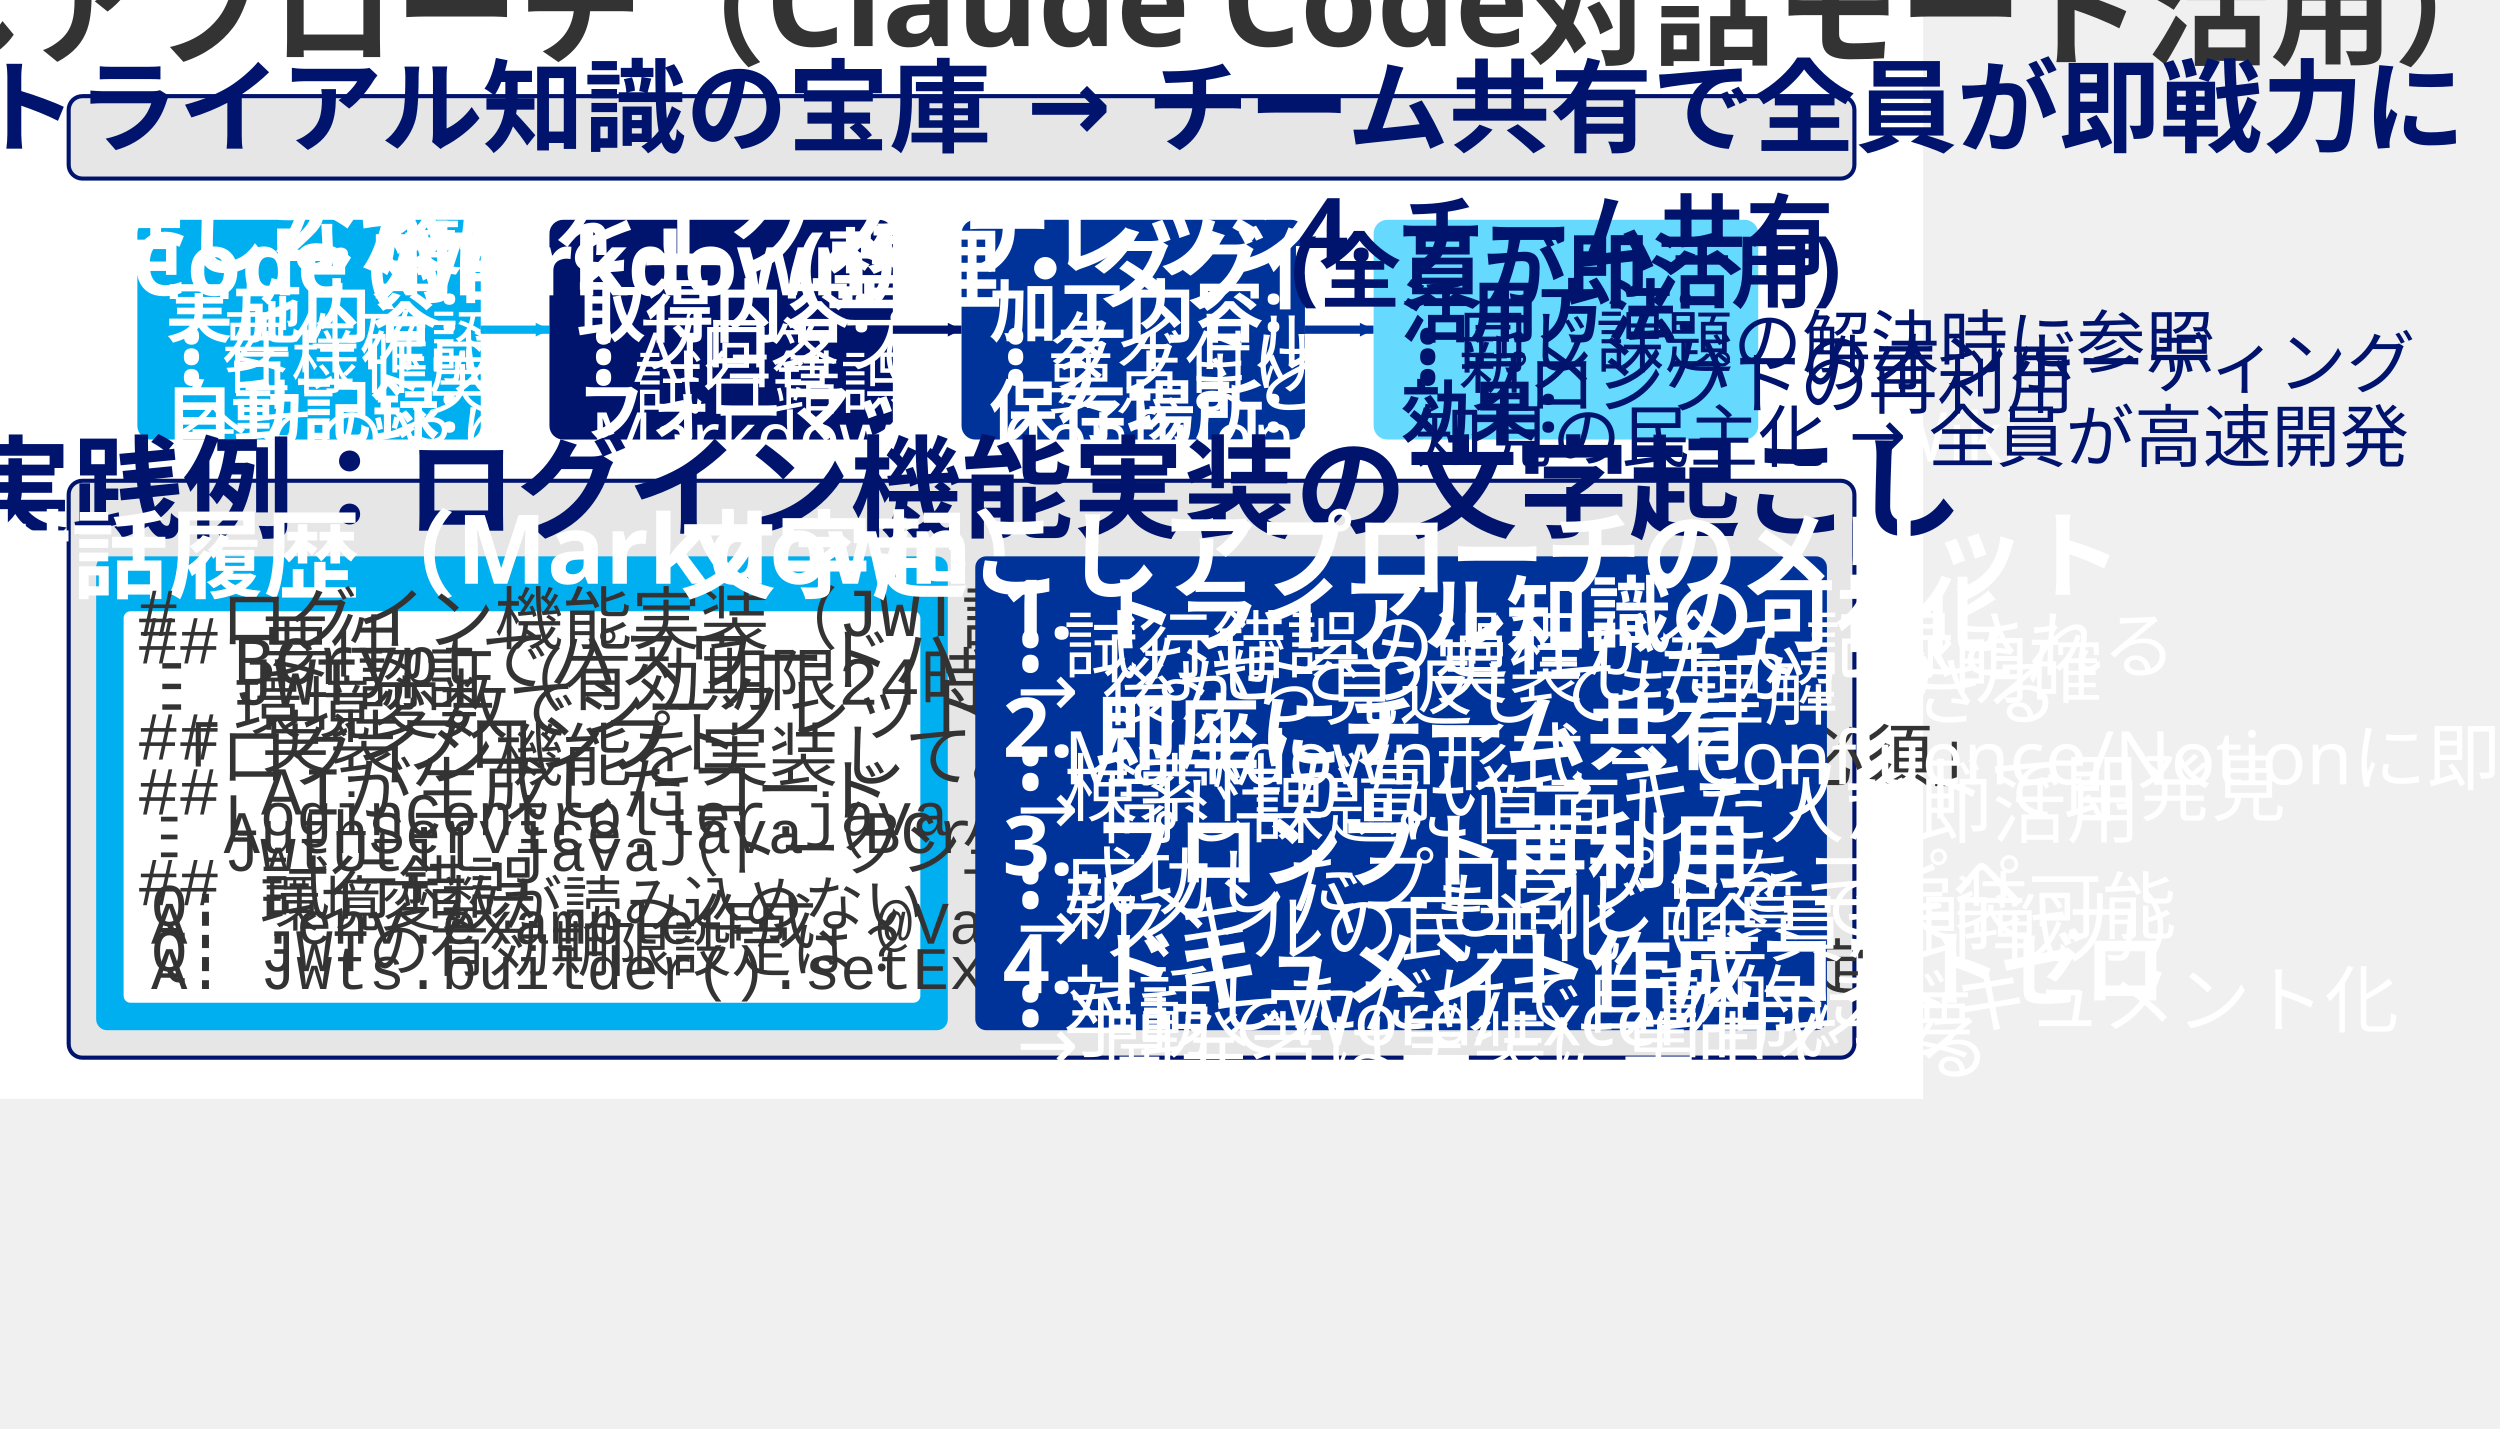
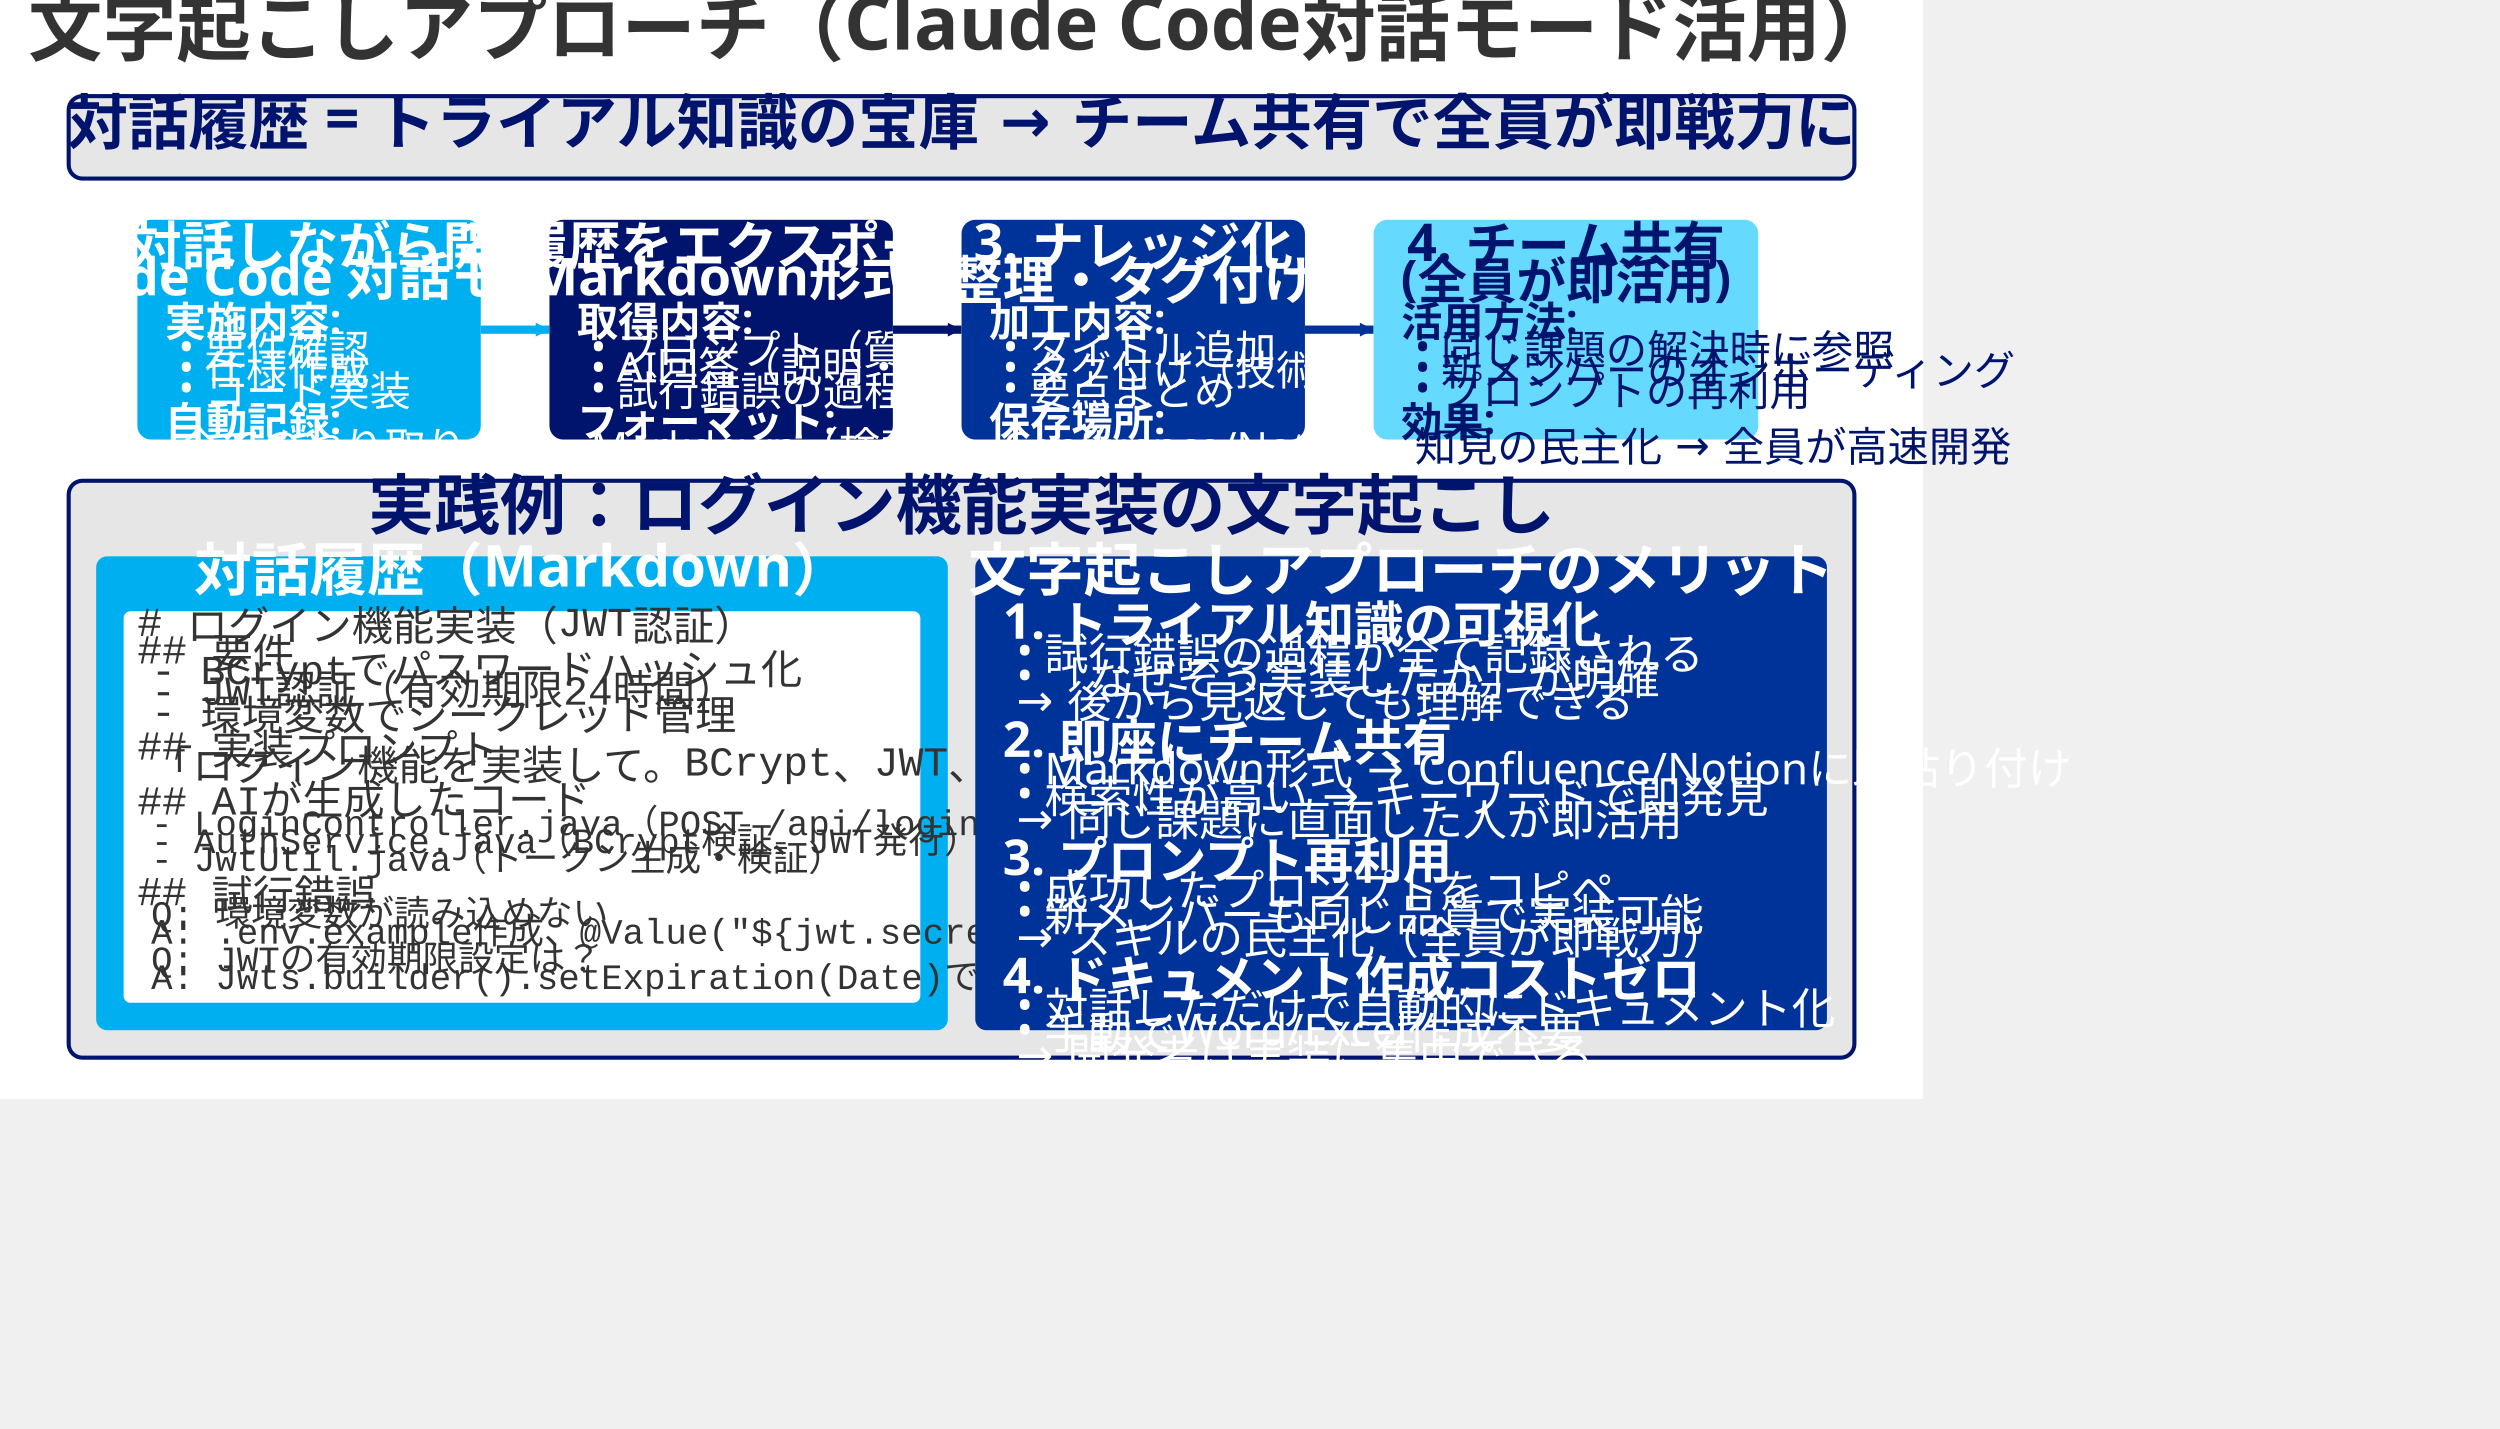
<svg xmlns="http://www.w3.org/2000/svg" viewBox="0 0 1820 1040">
  <defs>
    <style>
-       .title { font-family: 'Noto Sans JP', sans-serif; font-size: 90px; font-weight: bold; fill: #333333; }
-       .step-title { font-family: 'Noto Sans JP', sans-serif; font-size: 64px; font-weight: bold; fill: white; }
-       .step-text { font-family: 'Noto Sans JP', sans-serif; font-size: 50px; fill: white; }
+       .title { font-family: 'Noto Sans JP', sans-serif; font-size: 54px; font-weight: bold; fill: #333333; }
+       .step-title { font-family: 'Noto Sans JP', sans-serif; font-size: 38px; font-weight: bold; fill: white; }
+       .step-text { font-family: 'Noto Sans JP', sans-serif; font-size: 30px; fill: white; }
    </style>
  </defs>
  <rect width="1400" height="800" fill="#FFFFFF" />
  <text x="700" y="40" class="title" text-anchor="middle">文字起こしアプローチ（Claude Code対話モード活用）</text>
  <rect x="50" y="70" width="1300" height="60" fill="#E6E6E6" stroke="#00146E" stroke-width="3" rx="10" />
-   <text x="700" y="105" style="font-family: 'Noto Sans JP', sans-serif; font-size: 74px; fill: #00146E; text-anchor: middle; font-weight: bold;">
+   <text x="700" y="105" style="font-family: 'Noto Sans JP', sans-serif; font-size: 44px; fill: #00146E; text-anchor: middle; font-weight: bold;">
    対話履歴 = トライアル知識の宝庫 → チーム共有で全員が即戦力に
  </text>
  <rect x="100" y="160" width="250" height="160" fill="#00AFF0" rx="10" />
  <text x="225" y="190" class="step-title" text-anchor="middle">1. 対話しながら開発</text>
-   <text x="225" y="215" class="step-title" text-anchor="middle" font-size="26">(Claude Code 対話モード)</text>
+   <text x="225" y="215" class="step-title" text-anchor="middle" font-size="15">(Claude Code 対話モード)</text>
  <text x="120" y="245" class="step-text" font-weight="bold">実施内容:</text>
  <text x="130" y="263" class="step-text">• 要件確認</text>
  <text x="130" y="278" class="step-text">• 仕様作成</text>
  <text x="130" y="293" class="step-text">• コード実装</text>
  <text x="120" y="318" class="step-text" font-weight="bold">自動記録:</text>
  <text x="130" y="336" class="step-text">全てのやり取りが履歴保存</text>
  <line x1="350" y1="240" x2="400" y2="240" stroke="#00AFF0" stroke-width="6" />
  <polygon points="400,240 390,235 390,245" fill="#00AFF0" />
  <rect x="400" y="160" width="250" height="160" fill="#00146E" rx="10" />
  <text x="525" y="190" class="step-title" text-anchor="middle">2. 履歴をエクスポート</text>
-   <text x="525" y="215" class="step-title" text-anchor="middle" font-size="26">(Markdown形式)</text>
+   <text x="525" y="215" class="step-title" text-anchor="middle" font-size="15">(Markdown形式)</text>
  <text x="420" y="245" class="step-text" font-weight="bold">取得内容:</text>
  <text x="430" y="263" class="step-text">• プロンプト（質問内容）</text>
  <text x="430" y="278" class="step-text">• AI回答（説明・コード）</text>
  <text x="430" y="293" class="step-text">• 試行錯誤の過程</text>
  <text x="420" y="318" class="step-text" font-weight="bold">フォーマット:</text>
  <text x="430" y="336" class="step-text">Markdown（検索・共有容易）</text>
  <line x1="650" y1="240" x2="700" y2="240" stroke="#00146E" stroke-width="6" />
  <polygon points="700,240 690,235 690,245" fill="#00146E" />
  <rect x="700" y="160" width="250" height="160" fill="#003399" rx="10" />
  <text x="825" y="190" class="step-title" text-anchor="middle">3. ナレッジ化</text>
-   <text x="825" y="215" class="step-title" text-anchor="middle" font-size="26">(整理・タグ付け)</text>
+   <text x="825" y="215" class="step-title" text-anchor="middle" font-size="15">(整理・タグ付け)</text>
  <text x="720" y="245" class="step-text" font-weight="bold">加工内容:</text>
  <text x="730" y="263" class="step-text">• タイトル追加</text>
  <text x="730" y="278" class="step-text">• タグ付け（技術、課題）</text>
  <text x="730" y="293" class="step-text">• 要点まとめ</text>
  <text x="720" y="318" class="step-text" font-weight="bold">保存場所:</text>
  <text x="730" y="336" class="step-text">Confluence/Notion/GitHub Wiki</text>
  <line x1="950" y1="240" x2="1000" y2="240" stroke="#003399" stroke-width="6" />
  <polygon points="1000,240 990,235 990,245" fill="#003399" />
  <rect x="1000" y="160" width="280" height="160" fill="#66D9FF" rx="10" />
-   <text x="1140" y="190" style="font-family: 'Noto Sans JP', sans-serif; font-size: 64px; font-weight: bold; fill: #00146E; text-anchor: middle;">
+   <text x="1140" y="190" style="font-family: 'Noto Sans JP', sans-serif; font-size: 38px; font-weight: bold; fill: #00146E; text-anchor: middle;">
    4. チーム共有
  </text>
-   <text x="1140" y="215" style="font-family: 'Noto Sans JP', sans-serif; font-size: 60px; font-weight: bold; fill: #00146E; text-anchor: middle;">
+   <text x="1140" y="215" style="font-family: 'Noto Sans JP', sans-serif; font-size: 36px; font-weight: bold; fill: #00146E; text-anchor: middle;">
    (全員が即活用)
  </text>
-   <text x="1020" y="245" style="font-family: 'Noto Sans JP', sans-serif; font-size: 50px; fill: #00146E; font-weight: bold;">
+   <text x="1020" y="245" style="font-family: 'Noto Sans JP', sans-serif; font-size: 30px; fill: #00146E; font-weight: bold;">
    活用方法:
  </text>
-   <text x="1030" y="263" style="font-family: 'Noto Sans JP', sans-serif; font-size: 50px; fill: #00146E;">
+   <text x="1030" y="263" style="font-family: 'Noto Sans JP', sans-serif; font-size: 30px; fill: #00146E;">
    • 同じ課題の解決時に参照
  </text>
-   <text x="1030" y="278" style="font-family: 'Noto Sans JP', sans-serif; font-size: 50px; fill: #00146E;">
+   <text x="1030" y="278" style="font-family: 'Noto Sans JP', sans-serif; font-size: 30px; fill: #00146E;">
    • 新メンバーのオンボーディング
  </text>
-   <text x="1030" y="293" style="font-family: 'Noto Sans JP', sans-serif; font-size: 50px; fill: #00146E;">
+   <text x="1030" y="293" style="font-family: 'Noto Sans JP', sans-serif; font-size: 30px; fill: #00146E;">
    • プロンプトの再利用
  </text>
-   <text x="1020" y="318" style="font-family: 'Noto Sans JP', sans-serif; font-size: 50px; fill: #00146E; font-weight: bold;">
+   <text x="1020" y="318" style="font-family: 'Noto Sans JP', sans-serif; font-size: 30px; fill: #00146E; font-weight: bold;">
    効果:
  </text>
-   <text x="1030" y="336" style="font-family: 'Noto Sans JP', sans-serif; font-size: 50px; fill: #00146E;">
+   <text x="1030" y="336" style="font-family: 'Noto Sans JP', sans-serif; font-size: 30px; fill: #00146E;">
    知見の民主化 → 全員が高速開発
  </text>
  <rect x="50" y="350" width="1300" height="420" fill="#E6E6E6" stroke="#00146E" stroke-width="3" rx="10" />
-   <text x="700" y="385" style="font-family: 'Noto Sans JP', sans-serif; font-size: 81px; fill: #00146E; text-anchor: middle; font-weight: bold;">
+   <text x="700" y="385" style="font-family: 'Noto Sans JP', sans-serif; font-size: 48px; fill: #00146E; text-anchor: middle; font-weight: bold;">
    実践例：ログイン機能実装の文字起こし
  </text>
  <rect x="70" y="405" width="620" height="345" fill="#00AFF0" rx="8" />
-   <text x="380" y="430" style="font-family: 'Noto Sans JP', sans-serif; font-size: 70px; fill: white; text-anchor: middle; font-weight: bold;">
+   <text x="380" y="430" style="font-family: 'Noto Sans JP', sans-serif; font-size: 42px; fill: white; text-anchor: middle; font-weight: bold;">
    対話履歴（Markdown）
  </text>
  <rect x="90" y="445" width="580" height="285" fill="#FFFFFF" rx="5" />
-   <text x="100" y="463" style="font-family: 'Courier New', monospace; font-size: 50px; fill: #333333;">
+   <text x="100" y="463" style="font-family: 'Courier New', monospace; font-size: 30px; fill: #333333;">
    # ログイン機能実装（JWT認証）
  </text>
-   <text x="100" y="483" style="font-family: 'Courier New', monospace; font-size: 50px; fill: #333333;">
+   <text x="100" y="483" style="font-family: 'Courier New', monospace; font-size: 30px; fill: #333333;">
    ## 要件
  </text>
-   <text x="110" y="498" style="font-family: 'Courier New', monospace; font-size: 50px; fill: #333333;">
+   <text x="110" y="498" style="font-family: 'Courier New', monospace; font-size: 30px; fill: #333333;">
    - BCryptでパスワードハッシュ化
  </text>
-   <text x="110" y="513" style="font-family: 'Courier New', monospace; font-size: 50px; fill: #333333;">
+   <text x="110" y="513" style="font-family: 'Courier New', monospace; font-size: 30px; fill: #333333;">
    - JWT認証（有効期限24時間）
  </text>
-   <text x="110" y="528" style="font-family: 'Courier New', monospace; font-size: 50px; fill: #333333;">
+   <text x="110" y="528" style="font-family: 'Courier New', monospace; font-size: 30px; fill: #333333;">
    - 環境変数でシークレット管理
  </text>
-   <text x="100" y="553" style="font-family: 'Courier New', monospace; font-size: 50px; fill: #333333;">
+   <text x="100" y="553" style="font-family: 'Courier New', monospace; font-size: 30px; fill: #333333;">
    ## 実装プロンプト
  </text>
-   <text x="110" y="568" style="font-family: 'Courier New', monospace; font-size: 50px; fill: #333333;">
+   <text x="110" y="568" style="font-family: 'Courier New', monospace; font-size: 30px; fill: #333333;">
    「ログイン機能を実装して。BCrypt、JWT、@Valid必須」
  </text>
-   <text x="100" y="593" style="font-family: 'Courier New', monospace; font-size: 50px; fill: #333333;">
+   <text x="100" y="593" style="font-family: 'Courier New', monospace; font-size: 30px; fill: #333333;">
    ## AIが生成したコード
  </text>
-   <text x="110" y="608" style="font-family: 'Courier New', monospace; font-size: 44px; fill: #333333;">
+   <text x="110" y="608" style="font-family: 'Courier New', monospace; font-size: 26px; fill: #333333;">
    - LoginController.java（POST /api/login）
  </text>
-   <text x="110" y="621" style="font-family: 'Courier New', monospace; font-size: 44px; fill: #333333;">
+   <text x="110" y="621" style="font-family: 'Courier New', monospace; font-size: 26px; fill: #333333;">
    - AuthService.java（BCrypt検証、JWT発行）
  </text>
-   <text x="110" y="634" style="font-family: 'Courier New', monospace; font-size: 44px; fill: #333333;">
+   <text x="110" y="634" style="font-family: 'Courier New', monospace; font-size: 26px; fill: #333333;">
    - JwtUtil.java（トークン生成・検証）
  </text>
-   <text x="100" y="659" style="font-family: 'Courier New', monospace; font-size: 50px; fill: #333333;">
+   <text x="100" y="659" style="font-family: 'Courier New', monospace; font-size: 30px; fill: #333333;">
    ## 試行錯誤
  </text>
-   <text x="110" y="674" style="font-family: 'Courier New', monospace; font-size: 44px; fill: #333333;">
+   <text x="110" y="674" style="font-family: 'Courier New', monospace; font-size: 26px; fill: #333333;">
    Q: 環境変数が読み込めない
  </text>
-   <text x="110" y="687" style="font-family: 'Courier New', monospace; font-size: 44px; fill: #333333;">
+   <text x="110" y="687" style="font-family: 'Courier New', monospace; font-size: 26px; fill: #333333;">
    A: .env.example作成、@Value("${jwt.secret}")使用
  </text>
-   <text x="110" y="707" style="font-family: 'Courier New', monospace; font-size: 44px; fill: #333333;">
+   <text x="110" y="707" style="font-family: 'Courier New', monospace; font-size: 26px; fill: #333333;">
    Q: JWTの有効期限設定は？
  </text>
-   <text x="110" y="720" style="font-family: 'Courier New', monospace; font-size: 44px; fill: #333333;">
+   <text x="110" y="720" style="font-family: 'Courier New', monospace; font-size: 26px; fill: #333333;">
    A: Jwts.builder().setExpiration(Date)で24時間設定
  </text>
  <rect x="710" y="405" width="620" height="345" fill="#003399" rx="8" />
-   <text x="1020" y="430" style="font-family: 'Noto Sans JP', sans-serif; font-size: 70px; fill: white; text-anchor: middle; font-weight: bold;">
+   <text x="1020" y="430" style="font-family: 'Noto Sans JP', sans-serif; font-size: 42px; fill: white; text-anchor: middle; font-weight: bold;">
    文字起こしアプローチのメリット
  </text>
-   <text x="730" y="465" style="font-family: 'Noto Sans JP', sans-serif; font-size: 60px; fill: white; font-weight: bold;">
+   <text x="730" y="465" style="font-family: 'Noto Sans JP', sans-serif; font-size: 36px; fill: white; font-weight: bold;">
    1. トライアル知識の可視化
  </text>
-   <text x="740" y="485" style="font-family: 'Noto Sans JP', sans-serif; font-size: 54px; fill: white;">
+   <text x="740" y="485" style="font-family: 'Noto Sans JP', sans-serif; font-size: 32px; fill: white;">
    • 試行錯誤の過程が全て記録される
  </text>
-   <text x="740" y="503" style="font-family: 'Noto Sans JP', sans-serif; font-size: 54px; fill: white;">
+   <text x="740" y="503" style="font-family: 'Noto Sans JP', sans-serif; font-size: 32px; fill: white;">
    • 「なぜそう実装したか」が明確
  </text>
-   <text x="740" y="521" style="font-family: 'Noto Sans JP', sans-serif; font-size: 54px; fill: white;">
+   <text x="740" y="521" style="font-family: 'Noto Sans JP', sans-serif; font-size: 32px; fill: white;">
    → 後から見返しても理解できる
  </text>
-   <text x="730" y="551" style="font-family: 'Noto Sans JP', sans-serif; font-size: 60px; fill: white; font-weight: bold;">
+   <text x="730" y="551" style="font-family: 'Noto Sans JP', sans-serif; font-size: 36px; fill: white; font-weight: bold;">
    2. 即座にチーム共有
  </text>
-   <text x="740" y="571" style="font-family: 'Noto Sans JP', sans-serif; font-size: 54px; fill: white;">
+   <text x="740" y="571" style="font-family: 'Noto Sans JP', sans-serif; font-size: 32px; fill: white;">
    • Markdown形式 → Confluence/Notionに即貼り付け
  </text>
-   <text x="740" y="589" style="font-family: 'Noto Sans JP', sans-serif; font-size: 54px; fill: white;">
+   <text x="740" y="589" style="font-family: 'Noto Sans JP', sans-serif; font-size: 32px; fill: white;">
    • 検索性が高い → キーワードで即発見
  </text>
-   <text x="740" y="607" style="font-family: 'Noto Sans JP', sans-serif; font-size: 54px; fill: white;">
+   <text x="740" y="607" style="font-family: 'Noto Sans JP', sans-serif; font-size: 32px; fill: white;">
    → 同じ課題に直面した人が即活用
  </text>
-   <text x="730" y="637" style="font-family: 'Noto Sans JP', sans-serif; font-size: 60px; fill: white; font-weight: bold;">
+   <text x="730" y="637" style="font-family: 'Noto Sans JP', sans-serif; font-size: 36px; fill: white; font-weight: bold;">
    3. プロンプト再利用
  </text>
-   <text x="740" y="657" style="font-family: 'Noto Sans JP', sans-serif; font-size: 54px; fill: white;">
+   <text x="740" y="657" style="font-family: 'Noto Sans JP', sans-serif; font-size: 32px; fill: white;">
    • 成功したプロンプトをコピペ
  </text>
-   <text x="740" y="675" style="font-family: 'Noto Sans JP', sans-serif; font-size: 54px; fill: white;">
+   <text x="740" y="675" style="font-family: 'Noto Sans JP', sans-serif; font-size: 32px; fill: white;">
    • 新メンバーも同じ品質で実装可能
  </text>
-   <text x="740" y="693" style="font-family: 'Noto Sans JP', sans-serif; font-size: 54px; fill: white;">
+   <text x="740" y="693" style="font-family: 'Noto Sans JP', sans-serif; font-size: 32px; fill: white;">
    → スキルの民主化（全員が即戦力）
  </text>
-   <text x="730" y="723" style="font-family: 'Noto Sans JP', sans-serif; font-size: 60px; fill: white; font-weight: bold;">
+   <text x="730" y="723" style="font-family: 'Noto Sans JP', sans-serif; font-size: 36px; fill: white; font-weight: bold;">
    4. ドキュメント作成コストゼロ
  </text>
-   <text x="740" y="743" style="font-family: 'Noto Sans JP', sans-serif; font-size: 54px; fill: white;">
+   <text x="740" y="743" style="font-family: 'Noto Sans JP', sans-serif; font-size: 32px; fill: white;">
    • 対話しただけで自動的にドキュメント化
  </text>
-   <text x="740" y="761" style="font-family: 'Noto Sans JP', sans-serif; font-size: 54px; fill: white;">
+   <text x="740" y="761" style="font-family: 'Noto Sans JP', sans-serif; font-size: 32px; fill: white;">
    • 手動でWord/Excel作成不要
  </text>
-   <text x="740" y="779" style="font-family: 'Noto Sans JP', sans-serif; font-size: 54px; fill: white;">
+   <text x="740" y="779" style="font-family: 'Noto Sans JP', sans-serif; font-size: 32px; fill: white;">
    → 開発者は実装に集中できる
  </text>
</svg>
